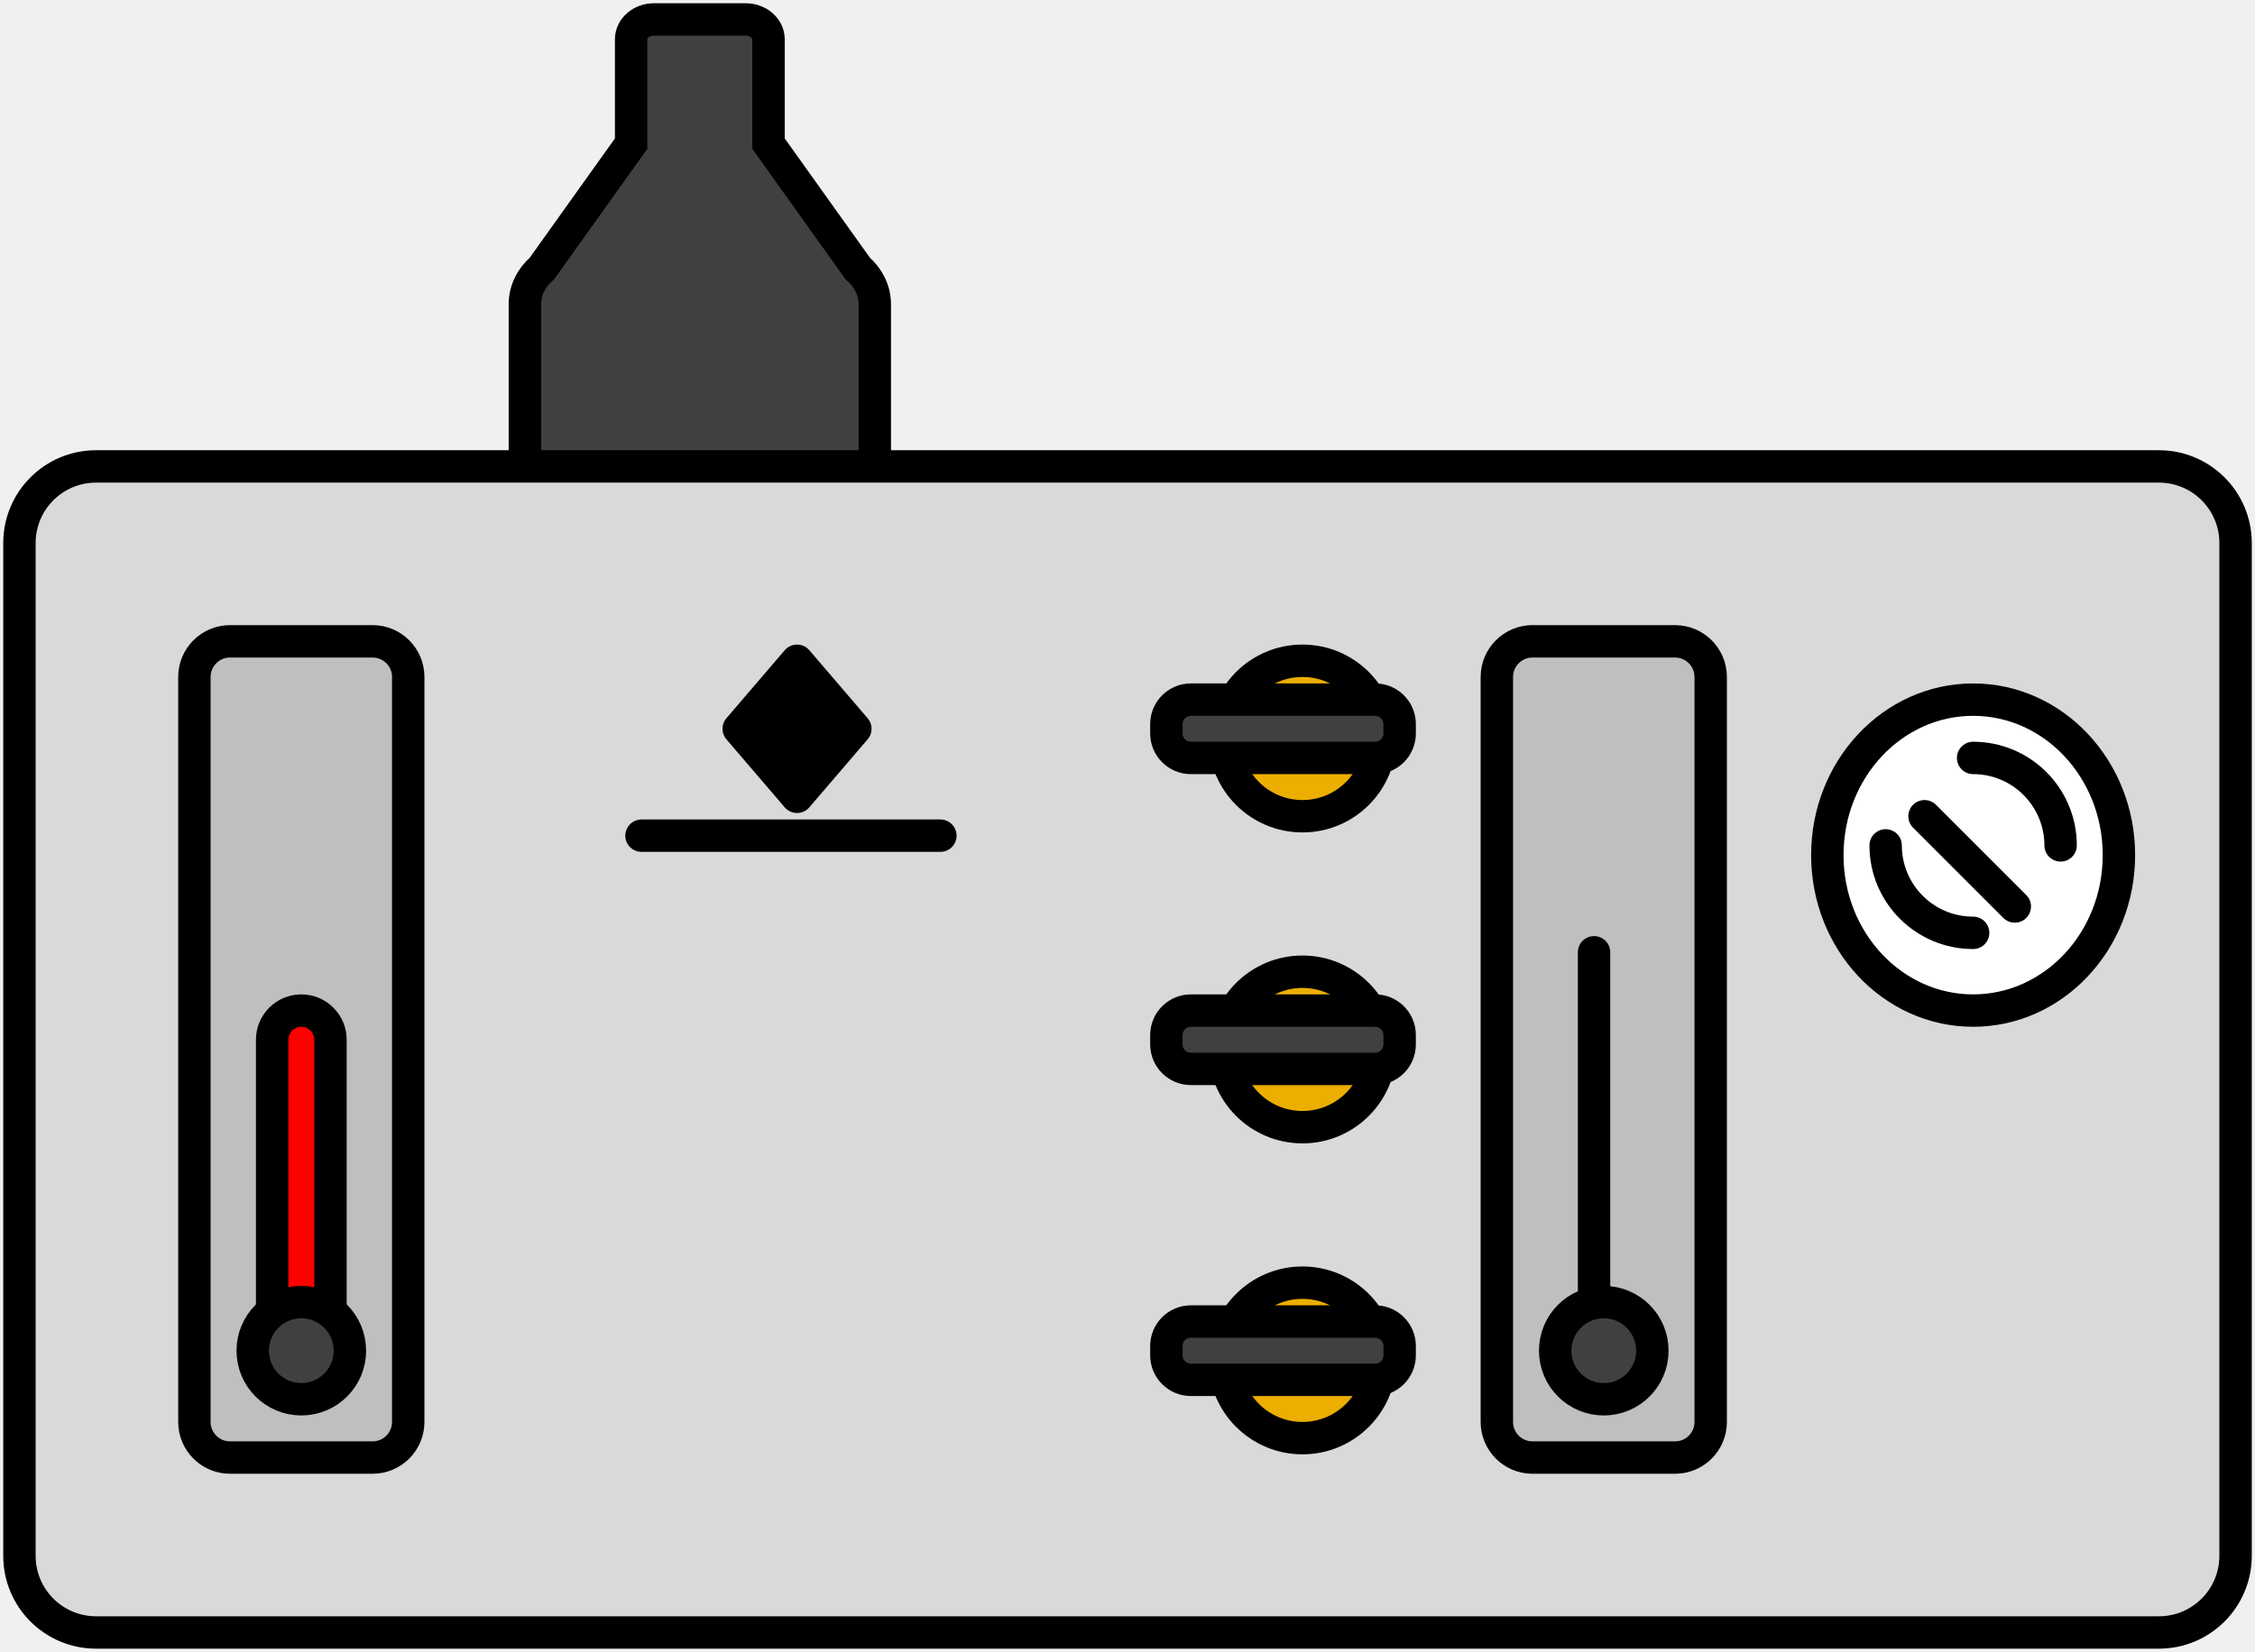
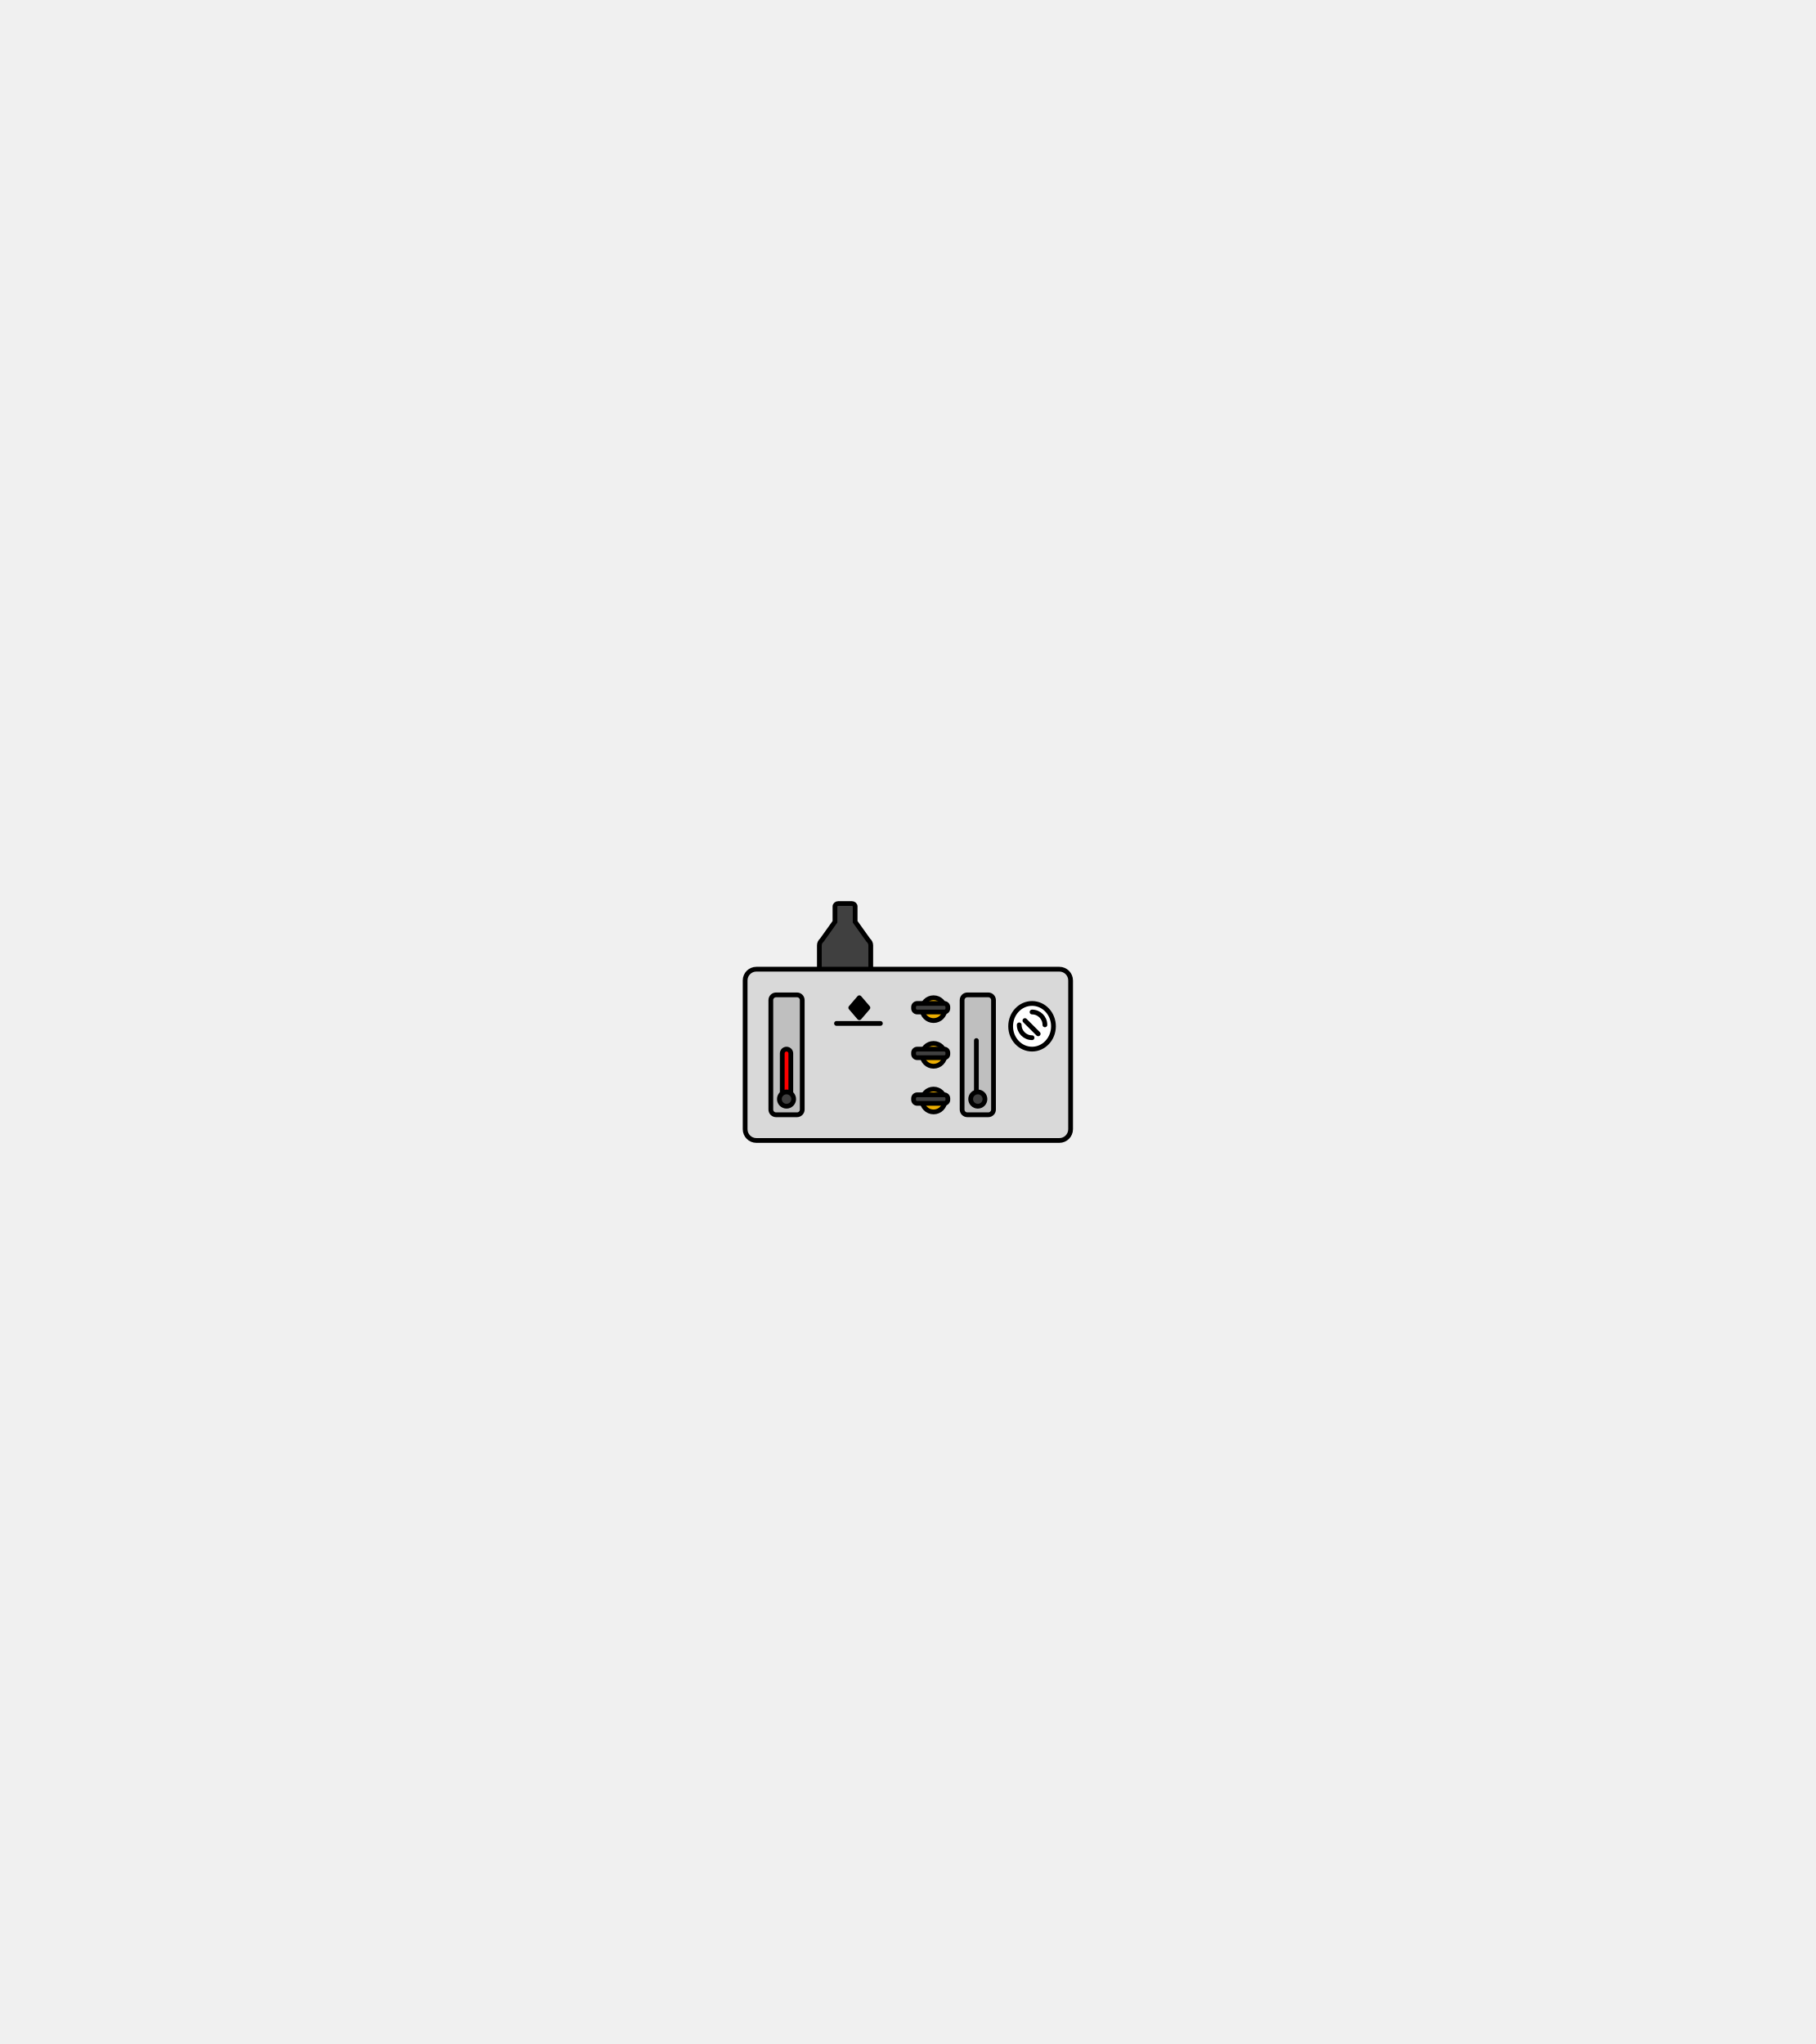
- <svg xmlns="http://www.w3.org/2000/svg" width="116" height="85" overflow="hidden">
+ <svg xmlns="http://www.w3.org/2000/svg" width="636.0px" height="716.0px" overflow="hidden" viewBox="-260.0 -315.5 636.0 716.0">
+   <rect id="bounding-box" x="-260.0" y="-315.5" width="636.0" height="716.0" fill="none" pointer-events="all" />
  <g transform="translate(-304 -388)">
    <path d="M337.644 389 342.356 389C343.007 389 343.534 389.458 343.534 390.022L343.534 395.39 348.121 401.815C348.664 402.286 349 402.937 349 403.656L349 417.397C349 418.835 347.657 420 346 420L334 420C332.343 420 331 418.835 331 417.397L331 403.656C331 402.937 331.336 402.286 331.879 401.815L336.466 395.39 336.466 390.022C336.466 389.458 336.993 389 337.644 389Z" stroke="#000000" stroke-width="1.667" stroke-miterlimit="8" fill="#404040" fill-rule="evenodd" />
    <path d="M305 415.941C305 413.765 306.765 412 308.941 412L415.059 412C417.235 412 419 413.765 419 415.941L419 468.059C419 470.235 417.235 472 415.059 472L308.941 472C306.765 472 305 470.235 305 468.059Z" stroke="#000000" stroke-width="1.667" stroke-linejoin="round" stroke-miterlimit="10" fill="#D9D9D9" fill-rule="evenodd" />
    <path d="M400.957 427.511C403.398 425.071 407.354 425.071 409.795 427.511" stroke="#000000" stroke-width="1.667" stroke-linecap="round" stroke-miterlimit="8" fill="none" fill-rule="evenodd" />
    <path d="M398 432C398 427.581 401.357 424 405.5 424 409.643 424 413 427.581 413 432 413 436.419 409.643 440 405.5 440 401.357 440 398 436.419 398 432Z" stroke="#000000" stroke-width="1.667" stroke-linejoin="round" stroke-miterlimit="10" fill="#FFFFFF" fill-rule="evenodd" />
    <path d="M405.5 427C407.985 427 410 429.015 410 431.5" stroke="#000000" stroke-width="1.667" stroke-linecap="round" stroke-miterlimit="8" fill="none" fill-rule="evenodd" />
    <path d="M405.5 436C403.015 436 401 433.985 401 431.5" stroke="#000000" stroke-width="1.667" stroke-linecap="round" stroke-miterlimit="8" fill="none" fill-rule="evenodd" />
    <path d="M403 430 407.644 434.644" stroke="#000000" stroke-width="1.667" stroke-linecap="round" stroke-miterlimit="8" fill="none" fill-rule="evenodd" />
    <path d="M375 426C375 428.209 373.209 430 371 430 368.79 430 367 428.209 367 426 367 423.791 368.79 422 371 422 373.209 422 375 423.791 375 426Z" stroke="#000000" stroke-width="1.667" stroke-linejoin="round" stroke-miterlimit="10" fill="#ECAE01" fill-rule="evenodd" />
    <path d="M376 425.741C376 426.436 375.436 427 374.741 427L365.259 427C364.564 427 364 426.436 364 425.741L364 425.259C364 424.564 364.564 424 365.259 424L374.741 424C375.436 424 376 424.564 376 425.259Z" stroke="#000000" stroke-width="1.667" stroke-linejoin="round" stroke-miterlimit="10" fill="#404040" fill-rule="evenodd" />
    <path d="M375 442C375 444.209 373.209 446 371 446 368.79 446 367 444.209 367 442 367 439.791 368.79 438 371 438 373.209 438 375 439.791 375 442Z" stroke="#000000" stroke-width="1.667" stroke-linejoin="round" stroke-miterlimit="10" fill="#ECAE01" fill-rule="evenodd" />
    <path d="M376 441.741C376 442.436 375.436 443 374.741 443L365.259 443C364.564 443 364 442.436 364 441.741L364 441.259C364 440.564 364.564 440 365.259 440L374.741 440C375.436 440 376 440.564 376 441.259Z" stroke="#000000" stroke-width="1.667" stroke-linejoin="round" stroke-miterlimit="10" fill="#404040" fill-rule="evenodd" />
    <path d="M375 458C375 460.209 373.209 462 371 462 368.79 462 367 460.209 367 458 367 455.791 368.79 454 371 454 373.209 454 375 455.791 375 458Z" stroke="#000000" stroke-width="1.667" stroke-linejoin="round" stroke-miterlimit="10" fill="#ECAE01" fill-rule="evenodd" />
    <path d="M376 457.741C376 458.436 375.436 459 374.741 459L365.259 459C364.564 459 364 458.436 364 457.741L364 457.259C364 456.564 364.564 456 365.259 456L374.741 456C375.436 456 376 456.564 376 457.259Z" stroke="#000000" stroke-width="1.667" stroke-linejoin="round" stroke-miterlimit="10" fill="#404040" fill-rule="evenodd" />
    <path d="M381 422.833C381 421.821 381.821 421 382.833 421L390.167 421C391.179 421 392 421.821 392 422.833L392 461.167C392 462.179 391.179 463 390.167 463L382.833 463C381.821 463 381 462.179 381 461.167Z" stroke="#000000" stroke-width="1.667" stroke-linejoin="round" stroke-miterlimit="10" fill="#BFBFBF" fill-rule="evenodd" />
    <path d="M0 0 0 19.655" stroke="#000000" stroke-width="1.667" stroke-linecap="round" stroke-miterlimit="8" fill="none" fill-rule="evenodd" transform="matrix(1 0 0 -1 386 456.655)" />
    <path d="M384 457.5C384 456.119 385.119 455 386.5 455 387.881 455 389 456.119 389 457.5 389 458.881 387.881 460 386.5 460 385.119 460 384 458.881 384 457.5Z" stroke="#000000" stroke-width="1.667" stroke-linejoin="round" stroke-miterlimit="10" fill="#404040" fill-rule="evenodd" />
    <path d="M342 425.5 345 422 348 425.5 345 429Z" stroke="#000000" stroke-width="1.667" stroke-linecap="round" stroke-linejoin="round" stroke-miterlimit="10" fill-rule="evenodd" />
    <path d="M337 431 352.374 431" stroke="#000000" stroke-width="1.667" stroke-linecap="round" stroke-miterlimit="8" fill="none" fill-rule="evenodd" />
    <path d="M314 422.833C314 421.821 314.821 421 315.833 421L323.167 421C324.179 421 325 421.821 325 422.833L325 461.167C325 462.179 324.179 463 323.167 463L315.833 463C314.821 463 314 462.179 314 461.167Z" stroke="#000000" stroke-width="1.667" stroke-linejoin="round" stroke-miterlimit="10" fill="#BFBFBF" fill-rule="evenodd" />
    <path d="M318 441.5C318 440.672 318.672 440 319.5 440L319.5 440C320.328 440 321 440.672 321 441.5L321 455.5C321 456.328 320.328 457 319.5 457L319.5 457C318.672 457 318 456.328 318 455.5Z" stroke="#000000" stroke-width="1.667" stroke-linejoin="round" stroke-miterlimit="10" fill="#FF0000" fill-rule="evenodd" />
    <path d="M317 457.5C317 456.119 318.119 455 319.5 455 320.881 455 322 456.119 322 457.5 322 458.881 320.881 460 319.5 460 318.119 460 317 458.881 317 457.5Z" stroke="#000000" stroke-width="1.667" stroke-linejoin="round" stroke-miterlimit="10" fill="#404040" fill-rule="evenodd" />
  </g>
</svg>
